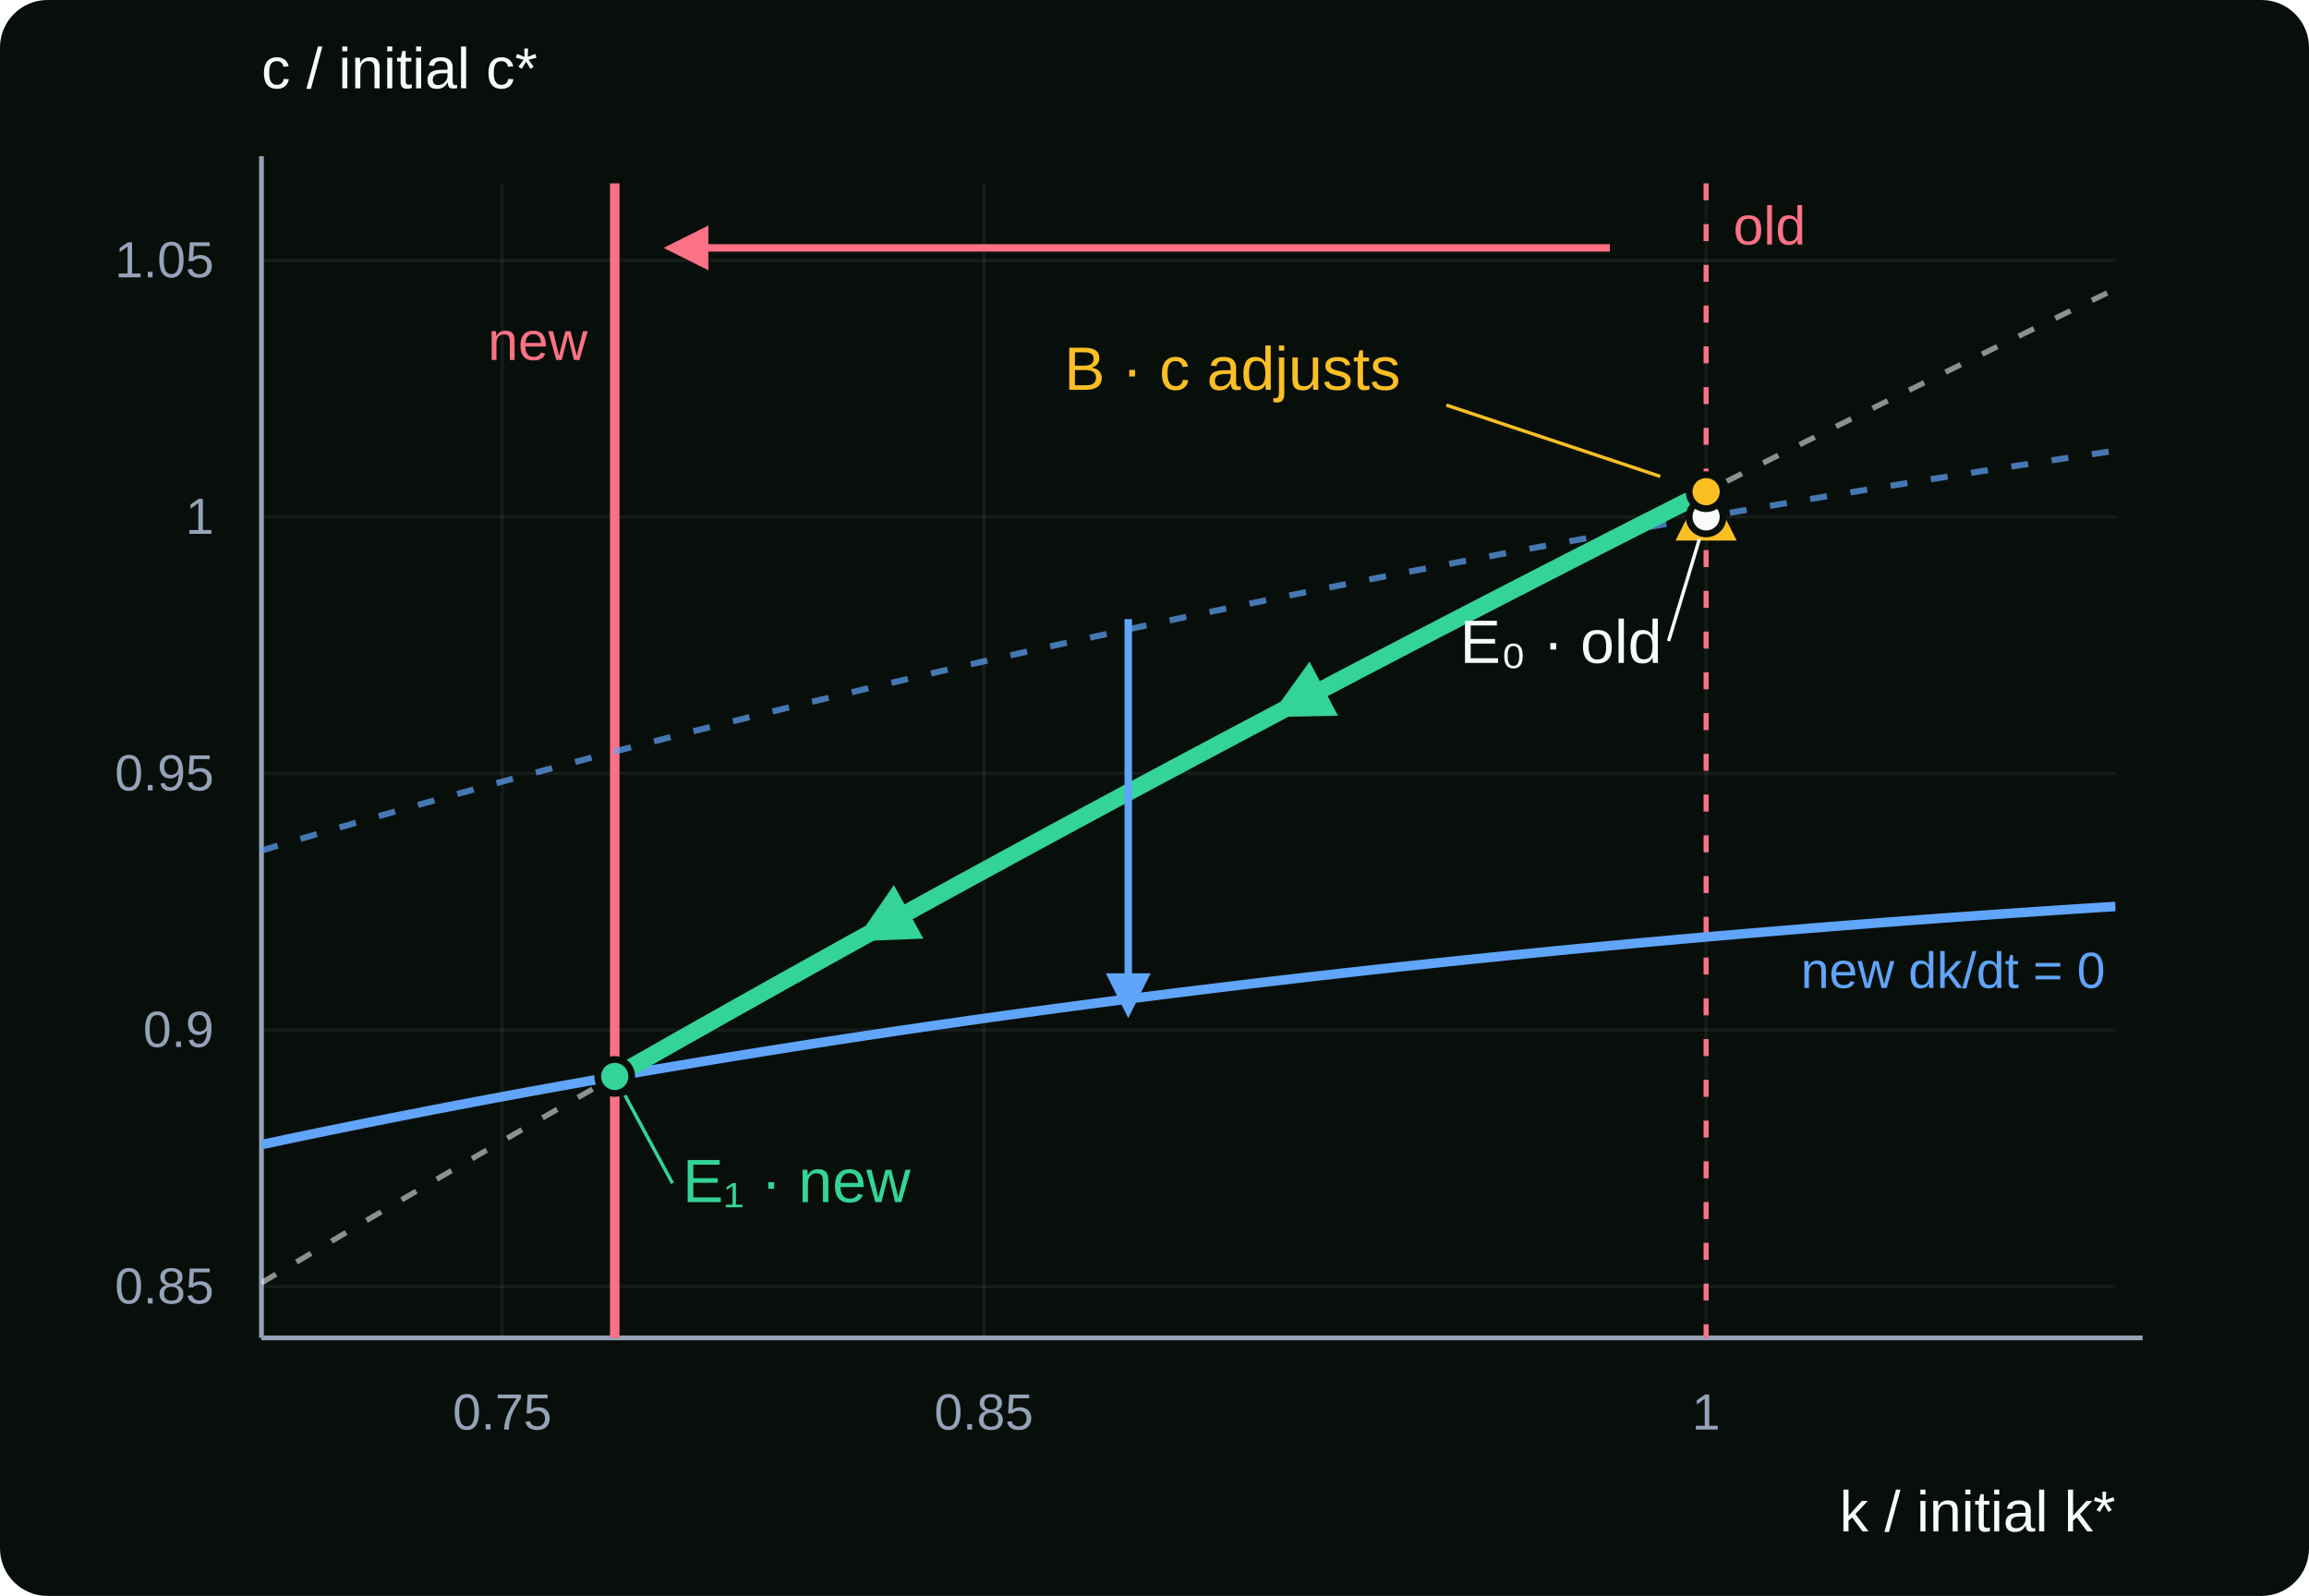
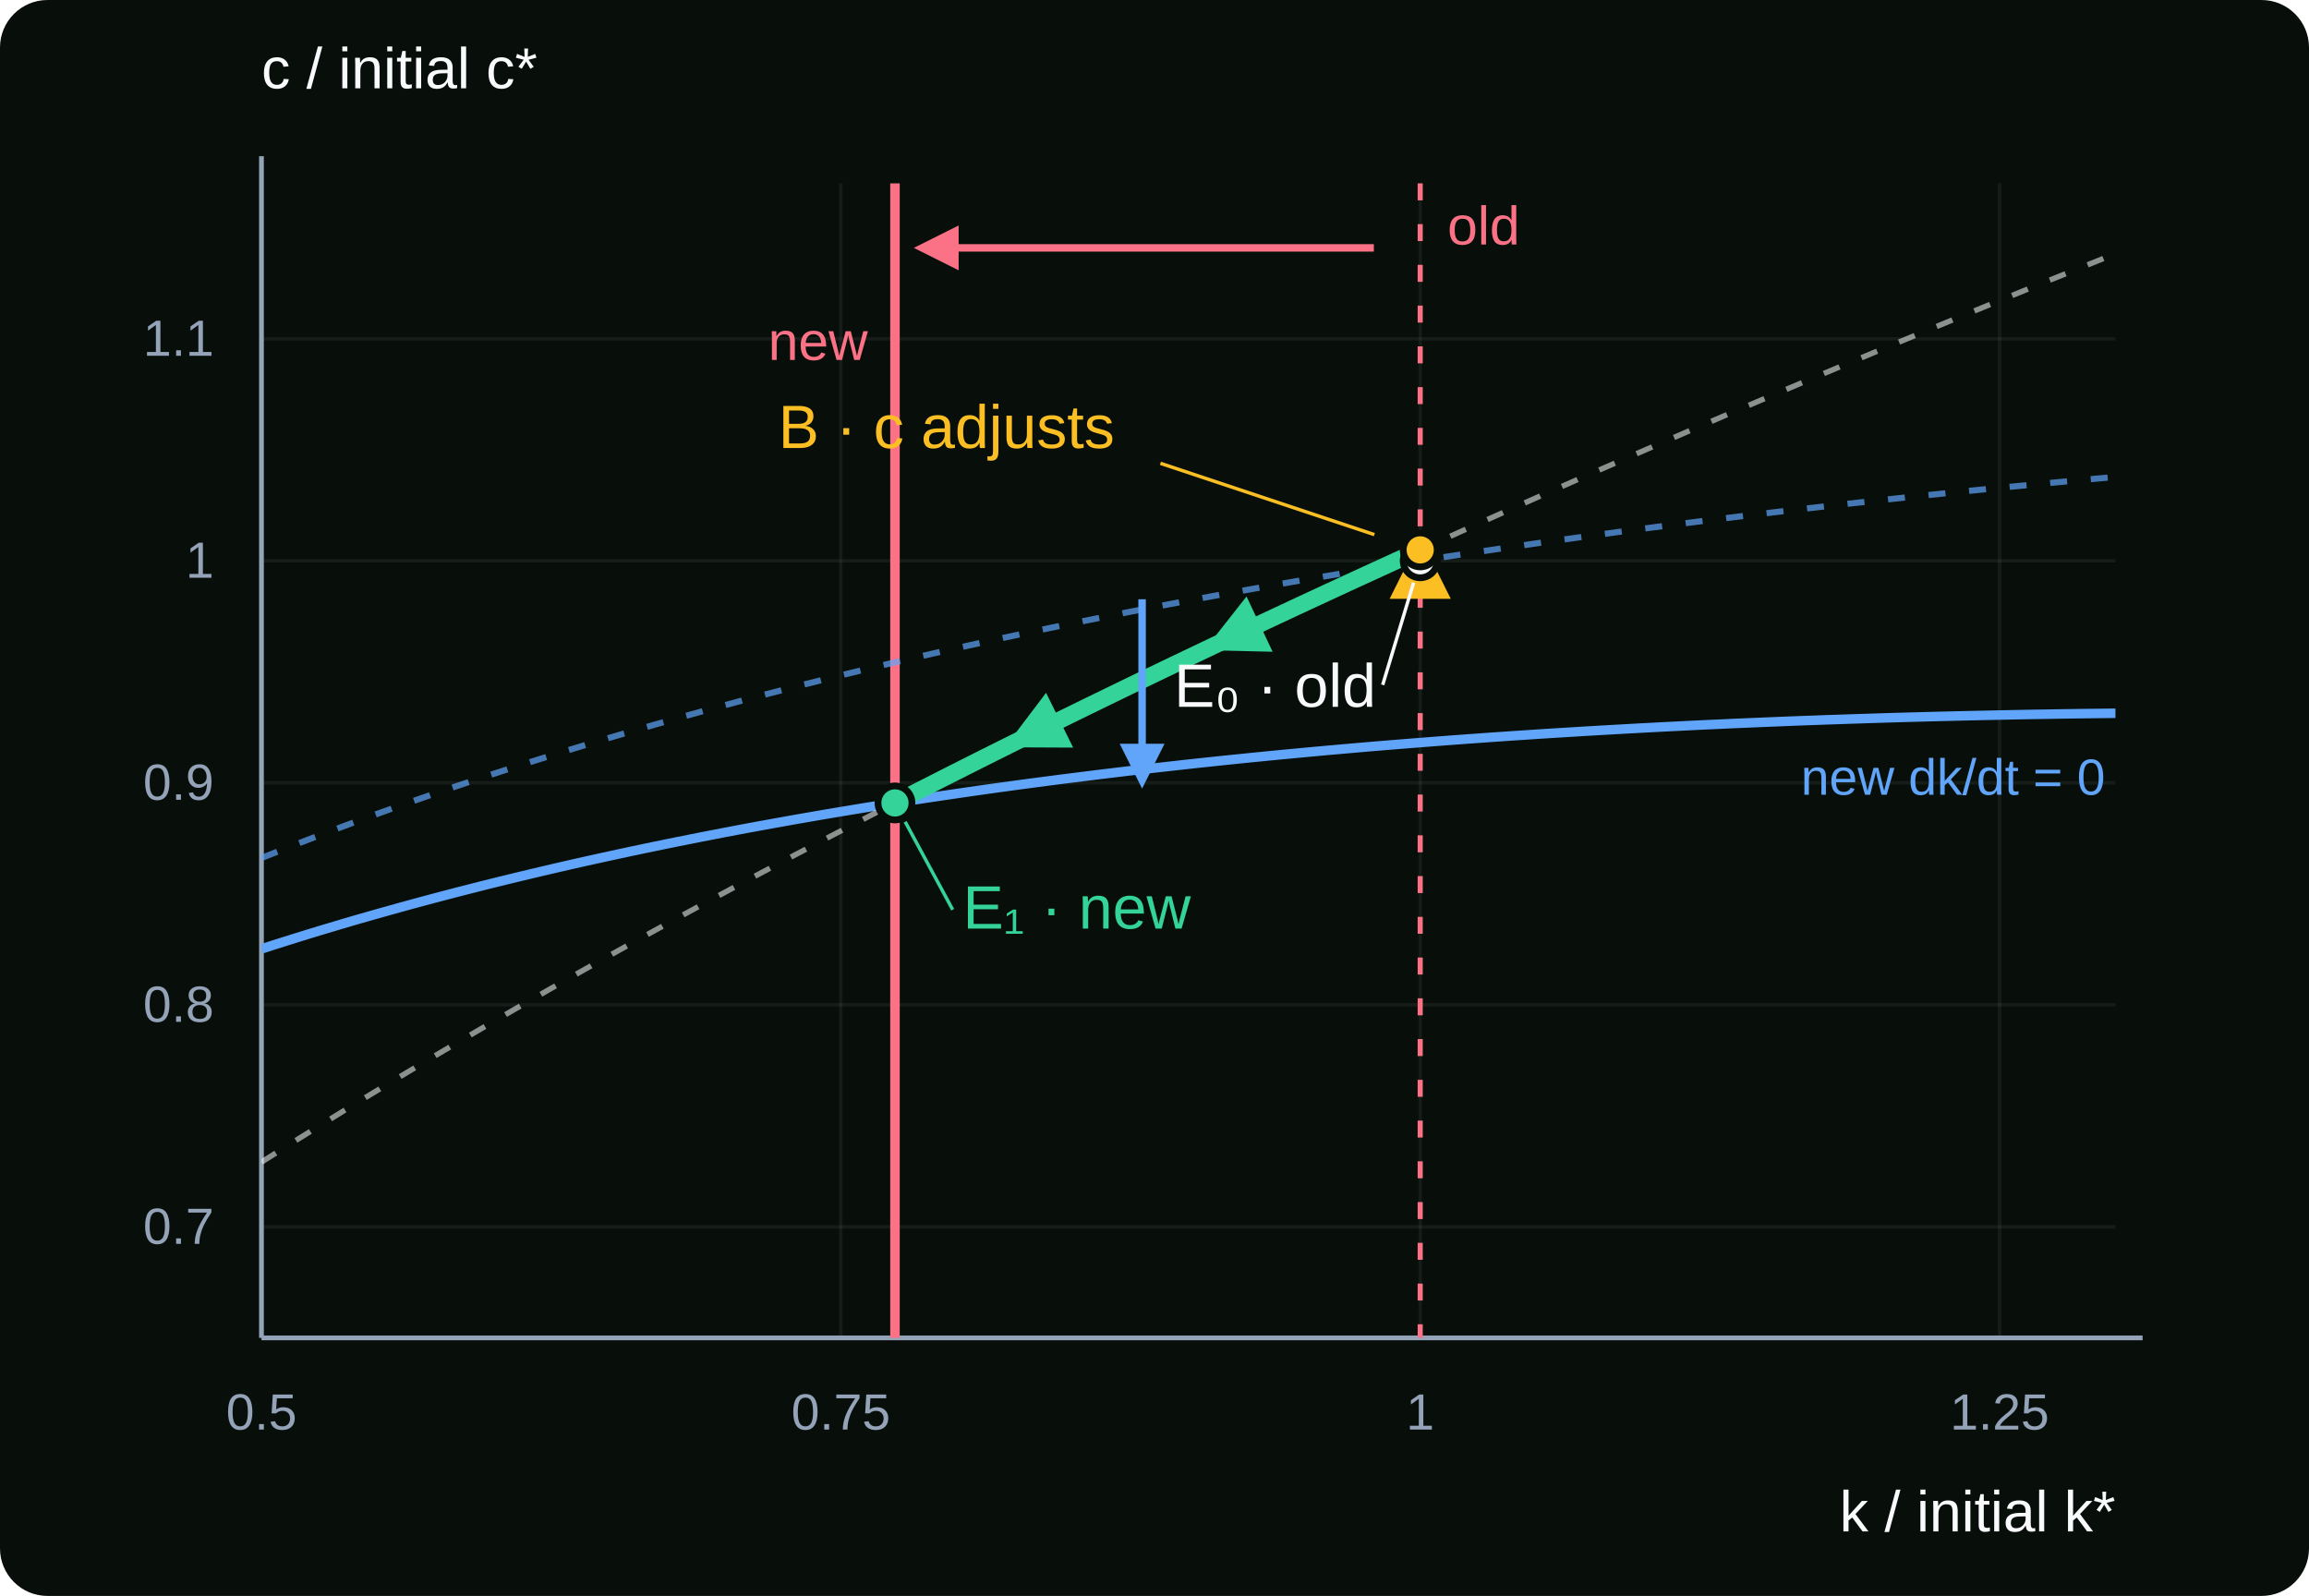
<svg xmlns="http://www.w3.org/2000/svg" viewBox="0 0 680 470" role="img" aria-labelledby="title desc">
  <rect width="680" height="470" rx="14" fill="#080f0b" />
  <defs>
    <marker id="red" viewBox="0 0 10 10" refX="8" refY="5" markerWidth="6" markerHeight="6" orient="auto">
      <path d="M0 0L10 5L0 10Z" fill="#fb7185" />
    </marker>
    <marker id="blue" viewBox="0 0 10 10" refX="8" refY="5" markerWidth="6" markerHeight="6" orient="auto">
      <path d="M0 0L10 5L0 10Z" fill="#60a5fa" />
    </marker>
    <marker id="green" viewBox="0 0 10 10" refX="8" refY="5" markerWidth="6" markerHeight="6" orient="auto">
      <path d="M0 0L10 5L0 10Z" fill="#34d399" />
    </marker>
    <marker id="gold" viewBox="0 0 10 10" refX="8" refY="5" markerWidth="6" markerHeight="6" orient="auto">
      <path d="M0 0L10 5L0 10Z" fill="#fbbf24" />
    </marker>
    <marker id="white" viewBox="0 0 10 10" refX="8" refY="5" markerWidth="6" markerHeight="6" orient="auto">
      <path d="M0 0L10 5L0 10Z" fill="#f8fafc" />
    </marker>
    <marker id="gray" viewBox="0 0 10 10" refX="8" refY="5" markerWidth="6" markerHeight="6" orient="auto">
      <path d="M0 0L10 5L0 10Z" fill="#94a3b8" />
    </marker>
    <clipPath id="plot">
      <rect x="77" y="54" width="546" height="340" />
    </clipPath>
  </defs>
  <g font-family="Arial,sans-serif" font-size="17">
-     <line x1="147.91" y1="54.00" x2="147.91" y2="394.00" stroke="#ffffff0e" stroke-width="1" />
-     <text x="147.91" y="421.00" fill="#94a3b8" text-anchor="middle" font-size="15">0.75</text>
-     <line x1="289.73" y1="54.00" x2="289.73" y2="394.00" stroke="#ffffff0e" stroke-width="1" />
-     <text x="289.73" y="421.00" fill="#94a3b8" text-anchor="middle" font-size="15">0.85</text>
-     <line x1="502.45" y1="54.00" x2="502.45" y2="394.00" stroke="#ffffff0e" stroke-width="1" />
-     <text x="502.45" y="421.00" fill="#94a3b8" text-anchor="middle" font-size="15">1</text>
-     <line x1="77.00" y1="378.89" x2="623.00" y2="378.89" stroke="#ffffff0e" stroke-width="1" />
-     <text x="63.00" y="383.89" fill="#94a3b8" text-anchor="end" font-size="15">0.85</text>
-     <line x1="77.00" y1="303.33" x2="623.00" y2="303.33" stroke="#ffffff0e" stroke-width="1" />
-     <text x="63.00" y="308.33" fill="#94a3b8" text-anchor="end" font-size="15">0.9</text>
-     <line x1="77.00" y1="227.78" x2="623.00" y2="227.78" stroke="#ffffff0e" stroke-width="1" />
-     <text x="63.00" y="232.78" fill="#94a3b8" text-anchor="end" font-size="15">0.95</text>
-     <line x1="77.00" y1="152.22" x2="623.00" y2="152.22" stroke="#ffffff0e" stroke-width="1" />
-     <text x="63.00" y="157.22" fill="#94a3b8" text-anchor="end" font-size="15">1</text>
-     <line x1="77.00" y1="76.67" x2="623.00" y2="76.67" stroke="#ffffff0e" stroke-width="1" />
-     <text x="63.00" y="81.67" fill="#94a3b8" text-anchor="end" font-size="15">1.05</text>
+     <line x1="77.00" y1="54.00" x2="77.00" y2="394.00" stroke="#ffffff0e" stroke-width="1" />
+     <text x="77.00" y="421.00" fill="#94a3b8" text-anchor="middle" font-size="15">0.5</text>
+     <line x1="247.62" y1="54.00" x2="247.62" y2="394.00" stroke="#ffffff0e" stroke-width="1" />
+     <text x="247.62" y="421.00" fill="#94a3b8" text-anchor="middle" font-size="15">0.75</text>
+     <line x1="418.25" y1="54.00" x2="418.25" y2="394.00" stroke="#ffffff0e" stroke-width="1" />
+     <text x="418.25" y="421.00" fill="#94a3b8" text-anchor="middle" font-size="15">1</text>
+     <line x1="588.88" y1="54.00" x2="588.88" y2="394.00" stroke="#ffffff0e" stroke-width="1" />
+     <text x="588.88" y="421.00" fill="#94a3b8" text-anchor="middle" font-size="15">1.25</text>
+     <line x1="77.00" y1="361.31" x2="623.00" y2="361.31" stroke="#ffffff0e" stroke-width="1" />
+     <text x="63.00" y="366.31" fill="#94a3b8" text-anchor="end" font-size="15">0.7</text>
+     <line x1="77.00" y1="295.92" x2="623.00" y2="295.92" stroke="#ffffff0e" stroke-width="1" />
+     <text x="63.00" y="300.92" fill="#94a3b8" text-anchor="end" font-size="15">0.8</text>
+     <line x1="77.00" y1="230.54" x2="623.00" y2="230.54" stroke="#ffffff0e" stroke-width="1" />
+     <text x="63.00" y="235.54" fill="#94a3b8" text-anchor="end" font-size="15">0.9</text>
+     <line x1="77.00" y1="165.15" x2="623.00" y2="165.15" stroke="#ffffff0e" stroke-width="1" />
+     <text x="63.00" y="170.15" fill="#94a3b8" text-anchor="end" font-size="15">1</text>
+     <line x1="77.00" y1="99.77" x2="623.00" y2="99.77" stroke="#ffffff0e" stroke-width="1" />
+     <text x="63.00" y="104.77" fill="#94a3b8" text-anchor="end" font-size="15">1.1</text>
    <line x1="77.00" y1="394.00" x2="631.00" y2="394.00" stroke="#94a3b8" stroke-width="1.4" />
    <line x1="77.00" y1="394.00" x2="77.00" y2="46.00" stroke="#94a3b8" stroke-width="1.4" />
    <text x="77.00" y="26.00" fill="#f8fafc" text-anchor="start" font-size="17">c / initial c*</text>
    <text x="623.00" y="451.00" fill="#f8fafc" text-anchor="end" font-size="17">k / initial k*</text>
    <g clip-path="url(#plot)">
-       <line x1="502.45" y1="54.00" x2="502.45" y2="394.00" stroke="#fb7185" stroke-width="1.5" stroke-dasharray="5 7" />
-       <line x1="181.04" y1="54.00" x2="181.04" y2="394.00" stroke="#fb7185" stroke-width="2.8" />
-       <path d="M77.00,250.48 L80.41,249.46 L83.82,248.44 L87.24,247.43 L90.65,246.43 L94.06,245.42 L97.47,244.43 L100.89,243.43 L104.30,242.44 L107.71,241.46 L111.12,240.48 L114.54,239.50 L117.95,238.53 L121.36,237.57 L124.77,236.60 L128.19,235.64 L131.60,234.69 L135.01,233.74 L138.42,232.80 L141.84,231.85 L145.25,230.92 L148.66,229.98 L152.07,229.05 L155.49,228.13 L158.90,227.21 L162.31,226.29 L165.72,225.38 L169.14,224.47 L172.55,223.56 L175.96,222.66 L179.37,221.77 L182.79,220.87 L186.20,219.98 L189.61,219.10 L193.02,218.22 L196.44,217.34 L199.85,216.47 L203.26,215.60 L206.68,214.73 L210.09,213.87 L213.50,213.01 L216.91,212.15 L220.33,211.30 L223.74,210.46 L227.15,209.61 L230.56,208.77 L233.98,207.94 L237.39,207.10 L240.80,206.27 L244.21,205.45 L247.63,204.63 L251.04,203.81 L254.45,202.99 L257.86,202.18 L261.28,201.37 L264.69,200.57 L268.10,199.77 L271.51,198.97 L274.93,198.17 L278.34,197.38 L281.75,196.60 L285.16,195.81 L288.58,195.03 L291.99,194.25 L295.40,193.48 L298.81,192.71 L302.23,191.94 L305.64,191.18 L309.05,190.42 L312.46,189.66 L315.88,188.91 L319.29,188.16 L322.70,187.41 L326.11,186.66 L329.52,185.92 L332.94,185.18 L336.35,184.45 L339.76,183.72 L343.18,182.99 L346.59,182.26 L350.00,181.54 L353.41,180.82 L356.82,180.10 L360.24,179.39 L363.65,178.68 L367.06,177.97 L370.47,177.27 L373.89,176.57 L377.30,175.87 L380.71,175.17 L384.12,174.48 L387.54,173.79 L390.95,173.11 L394.36,172.42 L397.77,171.74 L401.19,171.06 L404.60,170.39 L408.01,169.72 L411.42,169.05 L414.84,168.38 L418.25,167.72 L421.66,167.06 L425.07,166.40 L428.49,165.75 L431.90,165.09 L435.31,164.45 L438.72,163.80 L442.14,163.16 L445.55,162.51 L448.96,161.88 L452.37,161.24 L455.79,160.61 L459.20,159.98 L462.61,159.35 L466.02,158.73 L469.44,158.10 L472.85,157.48 L476.26,156.87 L479.67,156.25 L483.09,155.64 L486.50,155.03 L489.91,154.43 L493.32,153.82 L496.74,153.22 L500.15,152.62 L503.56,152.03 L506.97,151.44 L510.39,150.85 L513.80,150.26 L517.21,149.67 L520.62,149.09 L524.04,148.51 L527.45,147.93 L530.86,147.35 L534.28,146.78 L537.69,146.21 L541.10,145.64 L544.51,145.08 L547.92,144.51 L551.34,143.95 L554.75,143.39 L558.16,142.84 L561.58,142.28 L564.99,141.73 L568.40,141.18 L571.81,140.64 L575.22,140.09 L578.64,139.55 L582.05,139.01 L585.46,138.47 L588.88,137.94 L592.29,137.41 L595.70,136.88 L599.11,136.35 L602.52,135.82 L605.94,135.30 L609.35,134.78 L612.76,134.26 L616.18,133.74 L619.59,133.23 L623.00,132.72" fill="none" stroke="#60a5fa" stroke-width="1.8" stroke-dasharray="5 7" opacity="0.7" />
-       <path d="M77.00,337.08 L80.41,336.36 L83.82,335.64 L87.24,334.93 L90.65,334.22 L94.06,333.51 L97.47,332.81 L100.89,332.12 L104.30,331.43 L107.71,330.74 L111.12,330.06 L114.54,329.38 L117.95,328.71 L121.36,328.04 L124.77,327.37 L128.19,326.71 L131.60,326.06 L135.01,325.40 L138.42,324.76 L141.84,324.11 L145.25,323.47 L148.66,322.84 L152.07,322.20 L155.49,321.58 L158.90,320.95 L162.31,320.34 L165.72,319.72 L169.14,319.11 L172.55,318.50 L175.96,317.90 L179.37,317.30 L182.79,316.70 L186.20,316.11 L189.61,315.52 L193.02,314.94 L196.44,314.36 L199.85,313.79 L203.26,313.21 L206.68,312.64 L210.09,312.08 L213.50,311.52 L216.91,310.96 L220.33,310.41 L223.74,309.86 L227.15,309.31 L230.56,308.77 L233.98,308.23 L237.39,307.70 L240.80,307.16 L244.21,306.64 L247.63,306.11 L251.04,305.59 L254.45,305.07 L257.86,304.56 L261.28,304.05 L264.69,303.54 L268.10,303.04 L271.51,302.54 L274.93,302.04 L278.34,301.55 L281.75,301.06 L285.16,300.57 L288.58,300.09 L291.99,299.61 L295.40,299.13 L298.81,298.66 L302.23,298.19 L305.64,297.73 L309.05,297.26 L312.46,296.80 L315.88,296.35 L319.29,295.89 L322.70,295.44 L326.11,295.00 L329.52,294.55 L332.94,294.11 L336.35,293.67 L339.76,293.24 L343.18,292.81 L346.59,292.38 L350.00,291.96 L353.41,291.54 L356.82,291.12 L360.24,290.70 L363.65,290.29 L367.06,289.88 L370.47,289.47 L373.89,289.07 L377.30,288.67 L380.71,288.27 L384.12,287.88 L387.54,287.48 L390.95,287.10 L394.36,286.71 L397.77,286.33 L401.19,285.95 L404.60,285.57 L408.01,285.20 L411.42,284.82 L414.84,284.46 L418.25,284.09 L421.66,283.73 L425.07,283.37 L428.49,283.01 L431.90,282.66 L435.31,282.31 L438.72,281.96 L442.14,281.61 L445.55,281.27 L448.96,280.93 L452.37,280.59 L455.79,280.25 L459.20,279.92 L462.61,279.59 L466.02,279.26 L469.44,278.94 L472.85,278.62 L476.26,278.30 L479.67,277.98 L483.09,277.67 L486.50,277.36 L489.91,277.05 L493.32,276.74 L496.74,276.44 L500.15,276.14 L503.56,275.84 L506.97,275.55 L510.39,275.25 L513.80,274.96 L517.21,274.68 L520.62,274.39 L524.04,274.11 L527.45,273.83 L530.86,273.55 L534.28,273.27 L537.69,273.00 L541.10,272.73 L544.51,272.46 L547.92,272.20 L551.34,271.93 L554.75,271.67 L558.16,271.41 L561.58,271.16 L564.99,270.90 L568.40,270.65 L571.81,270.40 L575.22,270.16 L578.64,269.91 L582.05,269.67 L585.46,269.43 L588.88,269.19 L592.29,268.96 L595.70,268.73 L599.11,268.50 L602.52,268.27 L605.94,268.04 L609.35,267.82 L612.76,267.60 L616.18,267.38 L619.59,267.16 L623.00,266.95" fill="none" stroke="#60a5fa" stroke-width="2.8" stroke-dasharray="" opacity="1" />
-       <path d="M77.00,377.82 L80.41,375.77 L83.82,373.74 L87.24,371.70 L90.65,369.67 L94.06,367.64 L97.47,365.62 L100.89,363.59 L104.30,361.57 L107.71,359.56 L111.12,357.55 L114.54,355.54 L117.95,353.53 L121.36,351.53 L124.77,349.53 L128.19,347.53 L131.60,345.54 L135.01,343.55 L138.42,341.56 L141.84,339.58 L145.25,337.60 L148.66,335.62 L152.07,333.65 L155.49,331.68 L158.90,329.71 L162.31,327.74 L165.72,325.78 L169.14,323.82 L172.55,321.86 L175.96,319.91 L179.37,317.96 L182.79,316.01 L186.20,314.07 L189.61,312.13 L193.02,310.19 L196.44,308.25 L199.85,306.32 L203.26,304.39 L206.68,302.46 L210.09,300.53 L213.50,298.61 L216.91,296.69 L220.33,294.77 L223.74,292.86 L227.15,290.95 L230.56,289.04 L233.98,287.14 L237.39,285.23 L240.80,283.33 L244.21,281.43 L247.63,279.54 L251.04,277.65 L254.45,275.76 L257.86,273.87 L261.28,271.99 L264.69,270.10 L268.10,268.23 L271.51,266.35 L274.93,264.47 L278.34,262.60 L281.75,260.73 L285.16,258.87 L288.58,257.00 L291.99,255.14 L295.40,253.28 L298.81,251.43 L302.23,249.57 L305.64,247.72 L309.05,245.87 L312.46,244.03 L315.88,242.18 L319.29,240.34 L322.70,238.50 L326.11,236.66 L329.52,234.83 L332.94,233.00 L336.35,231.17 L339.76,229.34 L343.18,227.52 L346.59,225.69 L350.00,223.87 L353.41,222.06 L356.82,220.24 L360.24,218.43 L363.65,216.62 L367.06,214.81 L370.47,213.00 L373.89,211.20 L377.30,209.40 L380.71,207.60 L384.12,205.80 L387.54,204.00 L390.95,202.21 L394.36,200.42 L397.77,198.63 L401.19,196.85 L404.60,195.06 L408.01,193.28 L411.42,191.50 L414.84,189.72 L418.25,187.95 L421.66,186.17 L425.07,184.40 L428.49,182.63 L431.90,180.87 L435.31,179.10 L438.72,177.34 L442.14,175.58 L445.55,173.82 L448.96,172.07 L452.37,170.31 L455.79,168.56 L459.20,166.81 L462.61,165.06 L466.02,163.31 L469.44,161.57 L472.85,159.83 L476.26,158.09 L479.67,156.35 L483.09,154.62 L486.50,152.88 L489.91,151.15 L493.32,149.42 L496.74,147.69 L500.15,145.97 L503.56,144.24 L506.97,142.52 L510.39,140.80 L513.80,139.08 L517.21,137.37 L520.62,135.65 L524.04,133.94 L527.45,132.23 L530.86,130.52 L534.28,128.81 L537.69,127.11 L541.10,125.41 L544.51,123.71 L547.92,122.01 L551.34,120.31 L554.75,118.61 L558.16,116.92 L561.58,115.23 L564.99,113.54 L568.40,111.85 L571.81,110.16 L575.22,108.48 L578.64,106.80 L582.05,105.12 L585.46,103.44 L588.88,101.76 L592.29,100.09 L595.70,98.41 L599.11,96.74 L602.52,95.07 L605.94,93.40 L609.35,91.74 L612.76,90.07 L616.18,88.41 L619.59,86.75 L623.00,85.09" fill="none" stroke="#f8fafc" stroke-width="1.6" stroke-dasharray="5 7" opacity="0.55" />
-       <line x1="502.45" y1="152.22" x2="502.45" y2="144.80" stroke="#fbbf24" stroke-width="3" marker-end="url(#gold)" />
-       <path d="M502.45,144.80 L500.45,145.82 L498.44,146.83 L496.43,147.85 L494.42,148.87 L492.41,149.88 L490.40,150.90 L488.39,151.92 L486.38,152.94 L484.38,153.96 L482.37,154.98 L480.36,156.00 L478.35,157.03 L476.34,158.05 L474.33,159.07 L472.32,160.10 L470.31,161.12 L468.30,162.15 L466.30,163.18 L464.29,164.20 L462.28,165.23 L460.27,166.26 L458.26,167.29 L456.25,168.32 L454.24,169.35 L452.23,170.38 L450.23,171.42 L448.22,172.45 L446.21,173.48 L444.20,174.52 L442.19,175.55 L440.18,176.59 L438.17,177.63 L436.16,178.66 L434.15,179.70 L432.15,180.74 L430.14,181.78 L428.13,182.82 L426.12,183.86 L424.11,184.90 L422.10,185.95 L420.09,186.99 L418.08,188.03 L416.08,189.08 L414.07,190.12 L412.06,191.17 L410.05,192.22 L408.04,193.27 L406.03,194.31 L404.02,195.36 L402.01,196.41 L400.00,197.46 L398.00,198.52 L395.99,199.57 L393.98,200.62 L391.97,201.68 L389.96,202.73 L387.95,203.79 L385.94,204.84 L383.93,205.90 L381.93,206.96 L379.92,208.02 L377.91,209.07 L375.90,210.14 L373.89,211.20 L371.88,212.26 L369.87,213.32 L367.86,214.38 L365.85,215.45 L363.85,216.51 L361.84,217.58 L359.83,218.64 L357.82,219.71 L355.81,220.78 L353.80,221.85 L351.79,222.92 L349.78,223.99 L347.78,225.06 L345.77,226.13 L343.76,227.21 L341.75,228.28 L339.74,229.35 L337.73,230.43 L335.72,231.51 L333.71,232.58 L331.70,233.66 L329.70,234.74 L327.69,235.82 L325.68,236.90 L323.67,237.98 L321.66,239.06 L319.65,240.14 L317.64,241.23 L315.63,242.31 L313.63,243.40 L311.62,244.48 L309.61,245.57 L307.60,246.66 L305.59,247.75 L303.58,248.84 L301.57,249.93 L299.56,251.02 L297.55,252.11 L295.55,253.20 L293.54,254.30 L291.53,255.39 L289.52,256.49 L287.51,257.58 L285.50,258.68 L283.49,259.78 L281.48,260.88 L279.47,261.98 L277.47,263.08 L275.46,264.18 L273.45,265.28 L271.44,266.39 L269.43,267.49 L267.42,268.60 L265.41,269.70 L263.40,270.81 L261.40,271.92 L259.39,273.03 L257.38,274.14 L255.37,275.25 L253.36,276.36 L251.35,277.47 L249.34,278.59 L247.33,279.70 L245.32,280.82 L243.32,281.93 L241.31,283.05 L239.30,284.17 L237.29,285.29 L235.28,286.41 L233.27,287.53 L231.26,288.65 L229.25,289.77 L227.25,290.90 L225.24,292.02 L223.23,293.15 L221.22,294.27 L219.21,295.40 L217.20,296.53 L215.19,297.66 L213.18,298.79 L211.17,299.92 L209.17,301.05 L207.16,302.19 L205.15,303.32 L203.14,304.46 L201.13,305.59 L199.12,306.73 L197.11,307.87 L195.10,309.01 L193.10,310.15 L191.09,311.29 L189.08,312.43 L187.07,313.57 L185.06,314.72 L183.05,315.86 L181.04,317.01" fill="none" stroke="#34d399" stroke-width="5" stroke-dasharray="" opacity="1" />
-       <line x1="406.03" y1="194.31" x2="377.10" y2="209.50" stroke="#34d399" stroke-width="3" marker-end="url(#green)" />
-       <line x1="283.89" y1="259.56" x2="254.97" y2="275.47" stroke="#34d399" stroke-width="3" marker-end="url(#green)" />
-       <line x1="474.09" y1="73.00" x2="198.06" y2="73.00" stroke="#fb7185" stroke-width="2.2" marker-end="url(#red)" />
-       <line x1="332.27" y1="182.33" x2="332.27" y2="297.20" stroke="#60a5fa" stroke-width="2.2" marker-end="url(#blue)" />
+       <line x1="418.25" y1="54.00" x2="418.25" y2="394.00" stroke="#fb7185" stroke-width="1.5" stroke-dasharray="5 7" />
+       <line x1="263.57" y1="54.00" x2="263.57" y2="394.00" stroke="#fb7185" stroke-width="2.8" />
+       <path d="M77.00,252.68 L80.41,251.32 L83.83,249.97 L87.24,248.63 L90.65,247.31 L94.06,246.00 L97.48,244.71 L100.89,243.43 L104.30,242.16 L107.71,240.90 L111.13,239.66 L114.54,238.44 L117.95,237.22 L121.36,236.02 L124.78,234.83 L128.19,233.65 L131.60,232.48 L135.01,231.33 L138.42,230.18 L141.84,229.05 L145.25,227.93 L148.66,226.82 L152.07,225.72 L155.49,224.63 L158.90,223.56 L162.31,222.49 L165.73,221.43 L169.14,220.39 L172.55,219.35 L175.96,218.33 L179.38,217.31 L182.79,216.31 L186.20,215.31 L189.61,214.32 L193.03,213.34 L196.44,212.38 L199.85,211.42 L203.26,210.47 L206.67,209.52 L210.09,208.59 L213.50,207.67 L216.91,206.75 L220.32,205.85 L223.74,204.95 L227.15,204.06 L230.56,203.18 L233.97,202.30 L237.39,201.44 L240.80,200.58 L244.21,199.73 L247.62,198.89 L251.04,198.06 L254.45,197.23 L257.86,196.41 L261.27,195.60 L264.69,194.79 L268.10,194.00 L271.51,193.21 L274.93,192.42 L278.34,191.65 L281.75,190.88 L285.16,190.12 L288.58,189.36 L291.99,188.62 L295.40,187.87 L298.81,187.14 L302.23,186.41 L305.64,185.69 L309.05,184.97 L312.46,184.27 L315.88,183.56 L319.29,182.87 L322.70,182.18 L326.11,181.49 L329.52,180.82 L332.94,180.14 L336.35,179.48 L339.76,178.82 L343.18,178.16 L346.59,177.52 L350.00,176.87 L353.41,176.24 L356.82,175.61 L360.24,174.98 L363.65,174.36 L367.06,173.75 L370.47,173.14 L373.89,172.53 L377.30,171.93 L380.71,171.34 L384.12,170.75 L387.54,170.17 L390.95,169.59 L394.36,169.02 L397.77,168.45 L401.19,167.89 L404.60,167.33 L408.01,166.78 L411.42,166.23 L414.84,165.69 L418.25,165.15 L421.66,164.62 L425.07,164.09 L428.49,163.57 L431.90,163.05 L435.31,162.54 L438.72,162.03 L442.14,161.52 L445.55,161.02 L448.96,160.53 L452.38,160.03 L455.79,159.55 L459.20,159.06 L462.61,158.59 L466.03,158.11 L469.44,157.64 L472.85,157.18 L476.26,156.71 L479.68,156.26 L483.09,155.80 L486.50,155.36 L489.91,154.91 L493.33,154.47 L496.74,154.03 L500.15,153.60 L503.56,153.17 L506.98,152.75 L510.39,152.33 L513.80,151.91 L517.21,151.50 L520.62,151.09 L524.04,150.68 L527.45,150.28 L530.86,149.88 L534.27,149.49 L537.69,149.10 L541.10,148.71 L544.51,148.32 L547.92,147.95 L551.34,147.57 L554.75,147.20 L558.16,146.83 L561.58,146.46 L564.99,146.10 L568.40,145.74 L571.81,145.39 L575.22,145.03 L578.64,144.69 L582.05,144.34 L585.46,144.00 L588.88,143.66 L592.29,143.33 L595.70,143.00 L599.11,142.67 L602.52,142.34 L605.94,142.02 L609.35,141.70 L612.76,141.39 L616.18,141.07 L619.59,140.76 L623.00,140.46" fill="none" stroke="#60a5fa" stroke-width="1.8" stroke-dasharray="5 7" opacity="0.7" />
+       <path d="M77.00,279.45 L80.41,278.35 L83.83,277.27 L87.24,276.20 L90.65,275.14 L94.06,274.10 L97.48,273.08 L100.89,272.06 L104.30,271.06 L107.71,270.08 L111.13,269.11 L114.54,268.15 L117.95,267.20 L121.36,266.26 L124.78,265.34 L128.19,264.43 L131.60,263.53 L135.01,262.64 L138.42,261.77 L141.84,260.90 L145.25,260.05 L148.66,259.21 L152.07,258.38 L155.49,257.56 L158.90,256.75 L162.31,255.95 L165.73,255.16 L169.14,254.38 L172.55,253.61 L175.96,252.86 L179.38,252.11 L182.79,251.37 L186.20,250.64 L189.61,249.92 L193.03,249.21 L196.44,248.51 L199.85,247.82 L203.26,247.14 L206.67,246.46 L210.09,245.80 L213.50,245.14 L216.91,244.49 L220.32,243.85 L223.74,243.22 L227.15,242.60 L230.56,241.99 L233.97,241.38 L237.39,240.78 L240.80,240.19 L244.21,239.61 L247.62,239.04 L251.04,238.47 L254.45,237.91 L257.86,237.36 L261.27,236.82 L264.69,236.28 L268.10,235.75 L271.51,235.23 L274.93,234.71 L278.34,234.21 L281.75,233.71 L285.16,233.21 L288.58,232.72 L291.99,232.24 L295.40,231.77 L298.81,231.30 L302.23,230.84 L305.64,230.39 L309.05,229.94 L312.46,229.50 L315.88,229.07 L319.29,228.64 L322.70,228.21 L326.11,227.80 L329.52,227.39 L332.94,226.98 L336.35,226.59 L339.76,226.19 L343.18,225.81 L346.59,225.43 L350.00,225.05 L353.41,224.68 L356.82,224.32 L360.24,223.96 L363.65,223.61 L367.06,223.26 L370.47,222.92 L373.89,222.58 L377.30,222.25 L380.71,221.93 L384.12,221.61 L387.54,221.29 L390.95,220.98 L394.36,220.68 L397.77,220.38 L401.19,220.08 L404.60,219.79 L408.01,219.51 L411.42,219.23 L414.84,218.96 L418.25,218.69 L421.66,218.42 L425.07,218.16 L428.49,217.90 L431.90,217.65 L435.31,217.41 L438.72,217.16 L442.14,216.93 L445.55,216.69 L448.96,216.47 L452.38,216.24 L455.79,216.02 L459.20,215.81 L462.61,215.60 L466.03,215.39 L469.44,215.19 L472.85,214.99 L476.26,214.80 L479.68,214.61 L483.09,214.42 L486.50,214.24 L489.91,214.06 L493.33,213.89 L496.74,213.72 L500.15,213.55 L503.56,213.39 L506.98,213.24 L510.39,213.08 L513.80,212.93 L517.21,212.79 L520.62,212.65 L524.04,212.51 L527.45,212.37 L530.86,212.24 L534.27,212.12 L537.69,211.99 L541.10,211.88 L544.51,211.76 L547.92,211.65 L551.34,211.54 L554.75,211.43 L558.16,211.33 L561.58,211.23 L564.99,211.14 L568.40,211.05 L571.81,210.96 L575.22,210.88 L578.64,210.80 L582.05,210.72 L585.46,210.65 L588.88,210.58 L592.29,210.51 L595.70,210.44 L599.11,210.38 L602.52,210.33 L605.94,210.27 L609.35,210.22 L612.76,210.17 L616.18,210.13 L619.59,210.09 L623.00,210.05" fill="none" stroke="#60a5fa" stroke-width="2.8" stroke-dasharray="" opacity="1" />
+       <path d="M77.00,342.24 L80.41,340.08 L83.83,337.93 L87.24,335.79 L90.65,333.67 L94.06,331.55 L97.48,329.44 L100.89,327.34 L104.30,325.25 L107.71,323.17 L111.13,321.10 L114.54,319.04 L117.95,316.99 L121.36,314.94 L124.78,312.91 L128.19,310.88 L131.60,308.87 L135.01,306.86 L138.42,304.86 L141.84,302.87 L145.25,300.88 L148.66,298.91 L152.07,296.94 L155.49,294.98 L158.90,293.03 L162.31,291.08 L165.73,289.14 L169.14,287.21 L172.55,285.29 L175.96,283.38 L179.38,281.47 L182.79,279.57 L186.20,277.67 L189.61,275.79 L193.03,273.91 L196.44,272.03 L199.85,270.17 L203.26,268.31 L206.67,266.45 L210.09,264.61 L213.50,262.77 L216.91,260.93 L220.32,259.10 L223.74,257.28 L227.15,255.47 L230.56,253.66 L233.97,251.85 L237.39,250.06 L240.80,248.26 L244.21,246.48 L247.62,244.70 L251.04,242.92 L254.45,241.16 L257.86,239.39 L261.27,237.63 L264.69,235.88 L268.10,234.14 L271.51,232.39 L274.93,230.66 L278.34,228.93 L281.75,227.20 L285.16,225.48 L288.58,223.77 L291.99,222.05 L295.40,220.35 L298.81,218.65 L302.23,216.95 L305.64,215.26 L309.05,213.58 L312.46,211.90 L315.88,210.22 L319.29,208.55 L322.70,206.88 L326.11,205.22 L329.52,203.56 L332.94,201.91 L336.35,200.26 L339.76,198.62 L343.18,196.98 L346.59,195.34 L350.00,193.71 L353.41,192.08 L356.82,190.46 L360.24,188.84 L363.65,187.23 L367.06,185.62 L370.47,184.01 L373.89,182.41 L377.30,180.81 L380.71,179.22 L384.12,177.63 L387.54,176.04 L390.95,174.46 L394.36,172.88 L397.77,171.31 L401.19,169.74 L404.60,168.17 L408.01,166.61 L411.42,165.05 L414.84,163.49 L418.25,161.94 L421.66,160.40 L425.07,158.85 L428.49,157.31 L431.90,155.77 L435.31,154.24 L438.72,152.71 L442.14,151.18 L445.55,149.66 L448.96,148.14 L452.38,146.62 L455.79,145.11 L459.20,143.60 L462.61,142.10 L466.03,140.59 L469.44,139.09 L472.85,137.60 L476.26,136.11 L479.68,134.62 L483.09,133.13 L486.50,131.65 L489.91,130.17 L493.33,128.69 L496.74,127.21 L500.15,125.74 L503.56,124.28 L506.98,122.81 L510.39,121.35 L513.80,119.89 L517.21,118.44 L520.62,116.98 L524.04,115.53 L527.45,114.09 L530.86,112.64 L534.27,111.20 L537.69,109.76 L541.10,108.33 L544.51,106.90 L547.92,105.47 L551.34,104.04 L554.75,102.62 L558.16,101.19 L561.58,99.78 L564.99,98.36 L568.40,96.95 L571.81,95.54 L575.22,94.13 L578.64,92.72 L582.05,91.32 L585.46,89.92 L588.88,88.53 L592.29,87.13 L595.70,85.74 L599.11,84.35 L602.52,82.96 L605.94,81.58 L609.35,80.20 L612.76,78.82 L616.18,77.44 L619.59,76.07 L623.00,74.70" fill="none" stroke="#f8fafc" stroke-width="1.6" stroke-dasharray="5 7" opacity="0.55" />
+       <line x1="418.25" y1="165.15" x2="418.25" y2="161.94" stroke="#fbbf24" stroke-width="3" marker-end="url(#gold)" />
+       <path d="M418.25,161.94 L417.28,162.38 L416.32,162.82 L415.35,163.26 L414.38,163.70 L413.42,164.14 L412.45,164.58 L411.48,165.02 L410.52,165.46 L409.55,165.91 L408.58,166.35 L407.62,166.79 L406.65,167.23 L405.68,167.68 L404.72,168.12 L403.75,168.56 L402.78,169.01 L401.82,169.45 L400.85,169.89 L399.88,170.34 L398.92,170.78 L397.95,171.23 L396.98,171.67 L396.01,172.12 L395.05,172.57 L394.08,173.01 L393.11,173.46 L392.15,173.91 L391.18,174.35 L390.21,174.80 L389.25,175.25 L388.28,175.70 L387.31,176.15 L386.35,176.59 L385.38,177.04 L384.41,177.49 L383.45,177.94 L382.48,178.39 L381.51,178.84 L380.55,179.29 L379.58,179.75 L378.61,180.20 L377.65,180.65 L376.68,181.10 L375.71,181.55 L374.75,182.01 L373.78,182.46 L372.81,182.91 L371.85,183.37 L370.88,183.82 L369.91,184.28 L368.95,184.73 L367.98,185.18 L367.01,185.64 L366.05,186.10 L365.08,186.55 L364.11,187.01 L363.15,187.47 L362.18,187.92 L361.21,188.38 L360.25,188.84 L359.28,189.30 L358.31,189.75 L357.34,190.21 L356.38,190.67 L355.41,191.13 L354.44,191.59 L353.48,192.05 L352.51,192.51 L351.54,192.97 L350.58,193.43 L349.61,193.89 L348.64,194.36 L347.68,194.82 L346.71,195.28 L345.74,195.74 L344.78,196.21 L343.81,196.67 L342.84,197.13 L341.88,197.60 L340.91,198.06 L339.94,198.53 L338.98,198.99 L338.01,199.46 L337.04,199.92 L336.08,200.39 L335.11,200.86 L334.14,201.33 L333.18,201.79 L332.21,202.26 L331.24,202.73 L330.28,203.20 L329.31,203.67 L328.34,204.14 L327.38,204.60 L326.41,205.07 L325.44,205.55 L324.48,206.02 L323.51,206.49 L322.54,206.96 L321.58,207.43 L320.61,207.90 L319.64,208.37 L318.68,208.85 L317.71,209.32 L316.74,209.79 L315.77,210.27 L314.81,210.74 L313.84,211.22 L312.87,211.69 L311.91,212.17 L310.94,212.65 L309.97,213.12 L309.01,213.60 L308.04,214.08 L307.07,214.55 L306.11,215.03 L305.14,215.51 L304.17,215.99 L303.21,216.47 L302.24,216.95 L301.27,217.43 L300.31,217.91 L299.34,218.39 L298.37,218.87 L297.41,219.35 L296.44,219.83 L295.47,220.31 L294.51,220.80 L293.54,221.28 L292.57,221.76 L291.61,222.25 L290.64,222.73 L289.67,223.21 L288.71,223.70 L287.74,224.18 L286.77,224.67 L285.81,225.16 L284.84,225.64 L283.87,226.13 L282.91,226.62 L281.94,227.11 L280.97,227.59 L280.01,228.08 L279.04,228.57 L278.07,229.06 L277.10,229.55 L276.14,230.04 L275.17,230.53 L274.20,231.02 L273.24,231.52 L272.27,232.01 L271.30,232.50 L270.34,232.99 L269.37,233.49 L268.40,233.98 L267.44,234.47 L266.47,234.97 L265.50,235.46 L264.54,235.96 L263.57,236.46" fill="none" stroke="#34d399" stroke-width="5" stroke-dasharray="" opacity="1" />
+       <line x1="371.85" y1="183.37" x2="357.92" y2="189.94" stroke="#34d399" stroke-width="3" marker-end="url(#green)" />
+       <line x1="313.07" y1="211.60" x2="299.15" y2="218.48" stroke="#34d399" stroke-width="3" marker-end="url(#green)" />
+       <line x1="404.60" y1="73.00" x2="271.76" y2="73.00" stroke="#fb7185" stroke-width="2.2" marker-end="url(#red)" />
+       <line x1="336.35" y1="176.48" x2="336.35" y2="229.59" stroke="#60a5fa" stroke-width="2.2" marker-end="url(#blue)" />
    </g>
-     <circle cx="502.45" cy="152.22" r="5" fill="#f8fafc" stroke="#080f0b" stroke-width="2" />
-     <line x1="500.50" y1="158.67" x2="491.40" y2="188.77" stroke="#f8fafc" stroke-width="1" />
-     <text x="489.45" y="195.22" fill="#f8fafc" text-anchor="end" font-size="18">E₀ · old</text>
-     <circle cx="502.45" cy="144.80" r="5" fill="#fbbf24" stroke="#080f0b" stroke-width="2" />
-     <line x1="488.95" y1="140.30" x2="425.95" y2="119.30" stroke="#fbbf24" stroke-width="1" />
-     <text x="412.45" y="114.80" fill="#fbbf24" text-anchor="end" font-size="18">B · c adjusts</text>
-     <circle cx="181.04" cy="317.01" r="5" fill="#34d399" stroke="#080f0b" stroke-width="2" />
-     <line x1="184.04" y1="322.56" x2="198.04" y2="348.46" stroke="#34d399" stroke-width="1" />
-     <text x="201.04" y="354.01" fill="#34d399" text-anchor="start" font-size="18">E₁ · new</text>
-     <text x="173.04" y="106.00" fill="#fb7185" text-anchor="end" font-size="16">new</text>
-     <text x="510.45" y="72.00" fill="#fb7185" text-anchor="start" font-size="16">old</text>
-     <text x="620.00" y="290.95" fill="#60a5fa" text-anchor="end" font-size="15">new dk/dt = 0</text>
+     <circle cx="418.25" cy="165.15" r="5" fill="#f8fafc" stroke="#080f0b" stroke-width="2" />
+     <line x1="416.30" y1="171.60" x2="407.20" y2="201.70" stroke="#f8fafc" stroke-width="1" />
+     <text x="405.25" y="208.15" fill="#f8fafc" text-anchor="end" font-size="18">E₀ · old</text>
+     <circle cx="418.25" cy="161.94" r="5" fill="#fbbf24" stroke="#080f0b" stroke-width="2" />
+     <line x1="404.75" y1="157.44" x2="341.75" y2="136.44" stroke="#fbbf24" stroke-width="1" />
+     <text x="328.25" y="131.94" fill="#fbbf24" text-anchor="end" font-size="18">B · c adjusts</text>
+     <circle cx="263.57" cy="236.46" r="5" fill="#34d399" stroke="#080f0b" stroke-width="2" />
+     <line x1="266.57" y1="242.01" x2="280.57" y2="267.91" stroke="#34d399" stroke-width="1" />
+     <text x="283.57" y="273.46" fill="#34d399" text-anchor="start" font-size="18">E₁ · new</text>
+     <text x="255.57" y="106.00" fill="#fb7185" text-anchor="end" font-size="16">new</text>
+     <text x="426.25" y="72.00" fill="#fb7185" text-anchor="start" font-size="16">old</text>
+     <text x="620.00" y="234.05" fill="#60a5fa" text-anchor="end" font-size="15">new dk/dt = 0</text>
  </g>
</svg>
